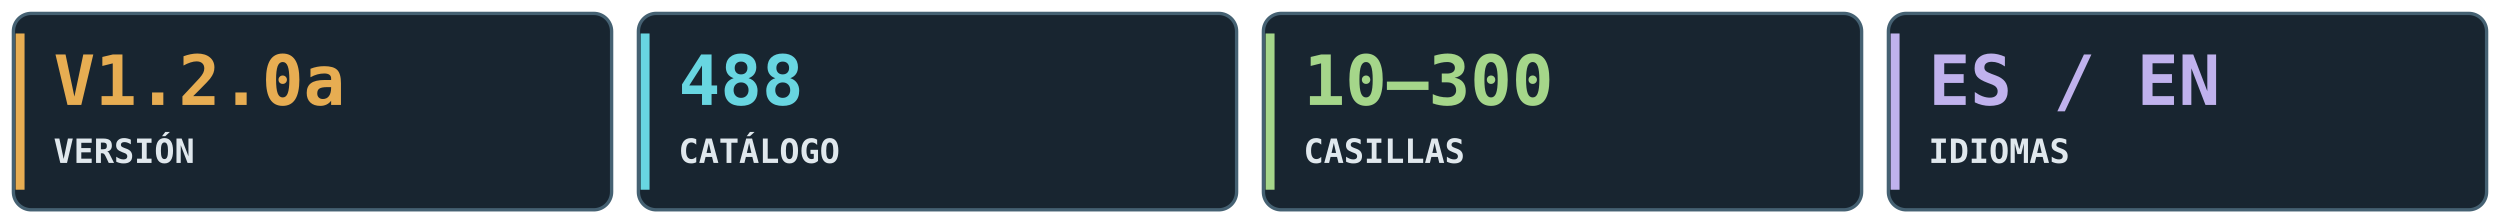
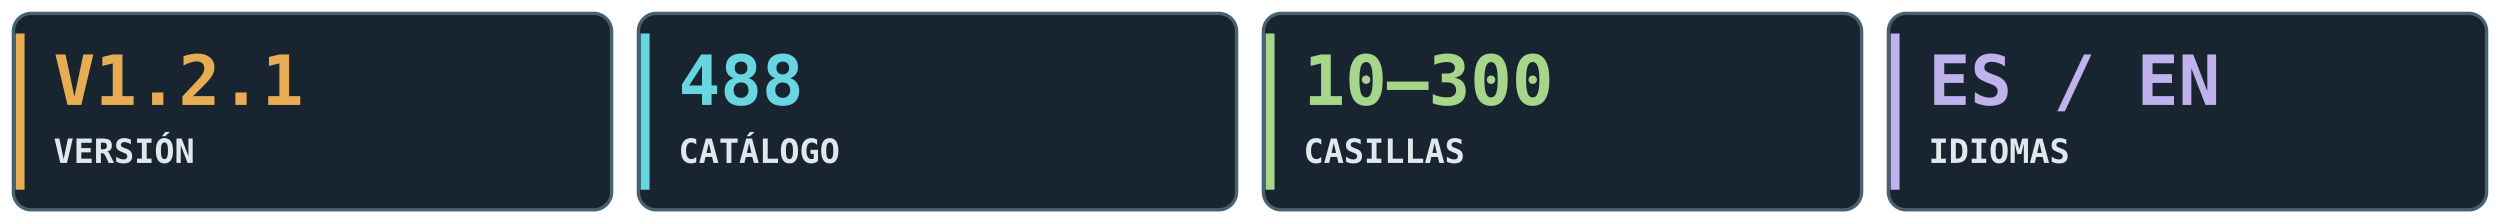
- <svg xmlns="http://www.w3.org/2000/svg" width="1120" height="100" viewBox="0 0 1120 100" role="img" aria-label="Versión 1.2.0a, 488 entradas del catálogo, 10 a 300 casillas, español e inglés">
+ <svg xmlns="http://www.w3.org/2000/svg" width="1120" height="100" viewBox="0 0 1120 100" role="img" aria-label="Versión 1.2.1, 488 entradas del catálogo, 10 a 300 casillas, español e inglés">
  <g font-family="ui-monospace, SFMono-Regular, Consolas, monospace" font-weight="700">
    <g>
      <rect x="6" y="6" width="268" height="88" rx="8" fill="#182530" stroke="#456172" stroke-width="1.5" />
      <path d="M9 15v70" stroke="#e7ad52" stroke-width="4" />
-       <text x="24" y="47" fill="#e7ad52" font-size="31">V1.2.0a</text>
+       <text x="24" y="47" fill="#e7ad52" font-size="31">V1.2.1</text>
      <text x="24" y="73" fill="#e0e8ed" font-size="15">VERSIÓN</text>
    </g>
    <g>
      <rect x="286" y="6" width="268" height="88" rx="8" fill="#182530" stroke="#456172" stroke-width="1.5" />
      <path d="M289 15v70" stroke="#68d6e1" stroke-width="4" />
      <text x="304" y="47" fill="#68d6e1" font-size="31">488</text>
      <text x="304" y="73" fill="#e0e8ed" font-size="15">CATÁLOGO</text>
    </g>
    <g>
      <rect x="566" y="6" width="268" height="88" rx="8" fill="#182530" stroke="#456172" stroke-width="1.5" />
      <path d="M569 15v70" stroke="#a5d68a" stroke-width="4" />
      <text x="584" y="47" fill="#a5d68a" font-size="31">10–300</text>
      <text x="584" y="73" fill="#e0e8ed" font-size="15">CASILLAS</text>
    </g>
    <g>
      <rect x="846" y="6" width="268" height="88" rx="8" fill="#182530" stroke="#456172" stroke-width="1.5" />
      <path d="M849 15v70" stroke="#c0b2ed" stroke-width="4" />
      <text x="864" y="47" fill="#c0b2ed" font-size="31">ES / EN</text>
      <text x="864" y="73" fill="#e0e8ed" font-size="15">IDIOMAS</text>
    </g>
  </g>
</svg>
